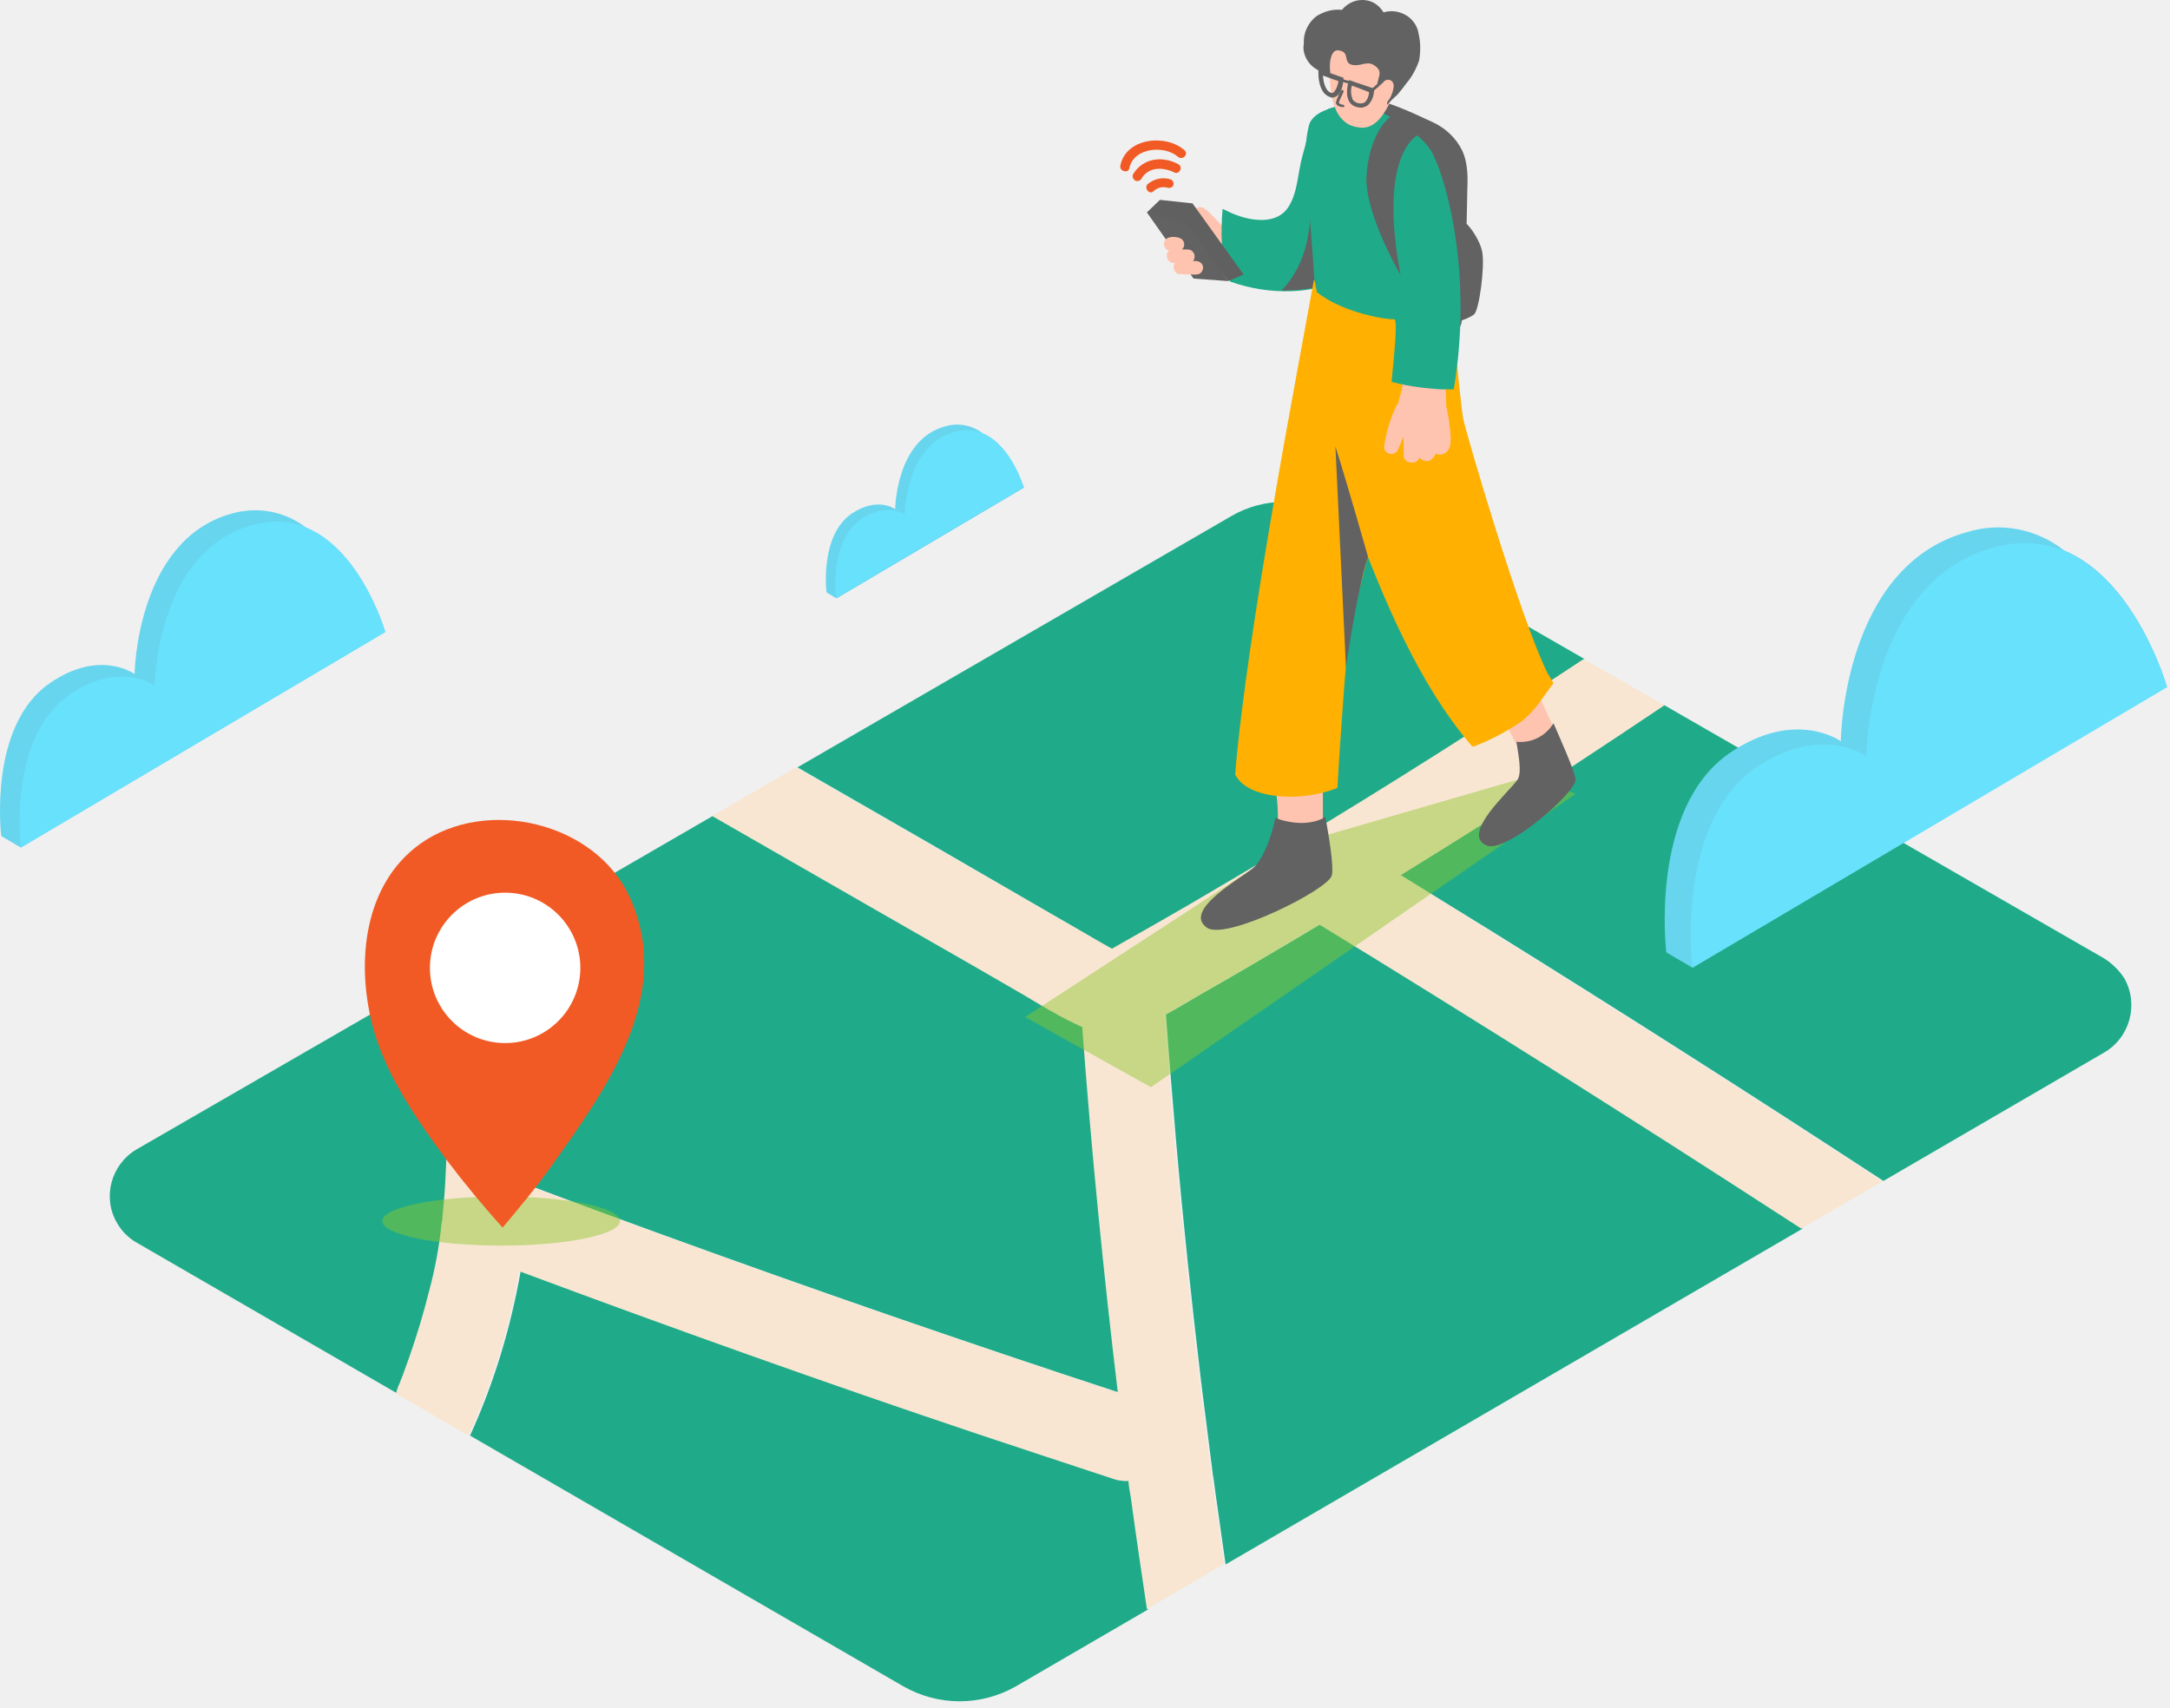
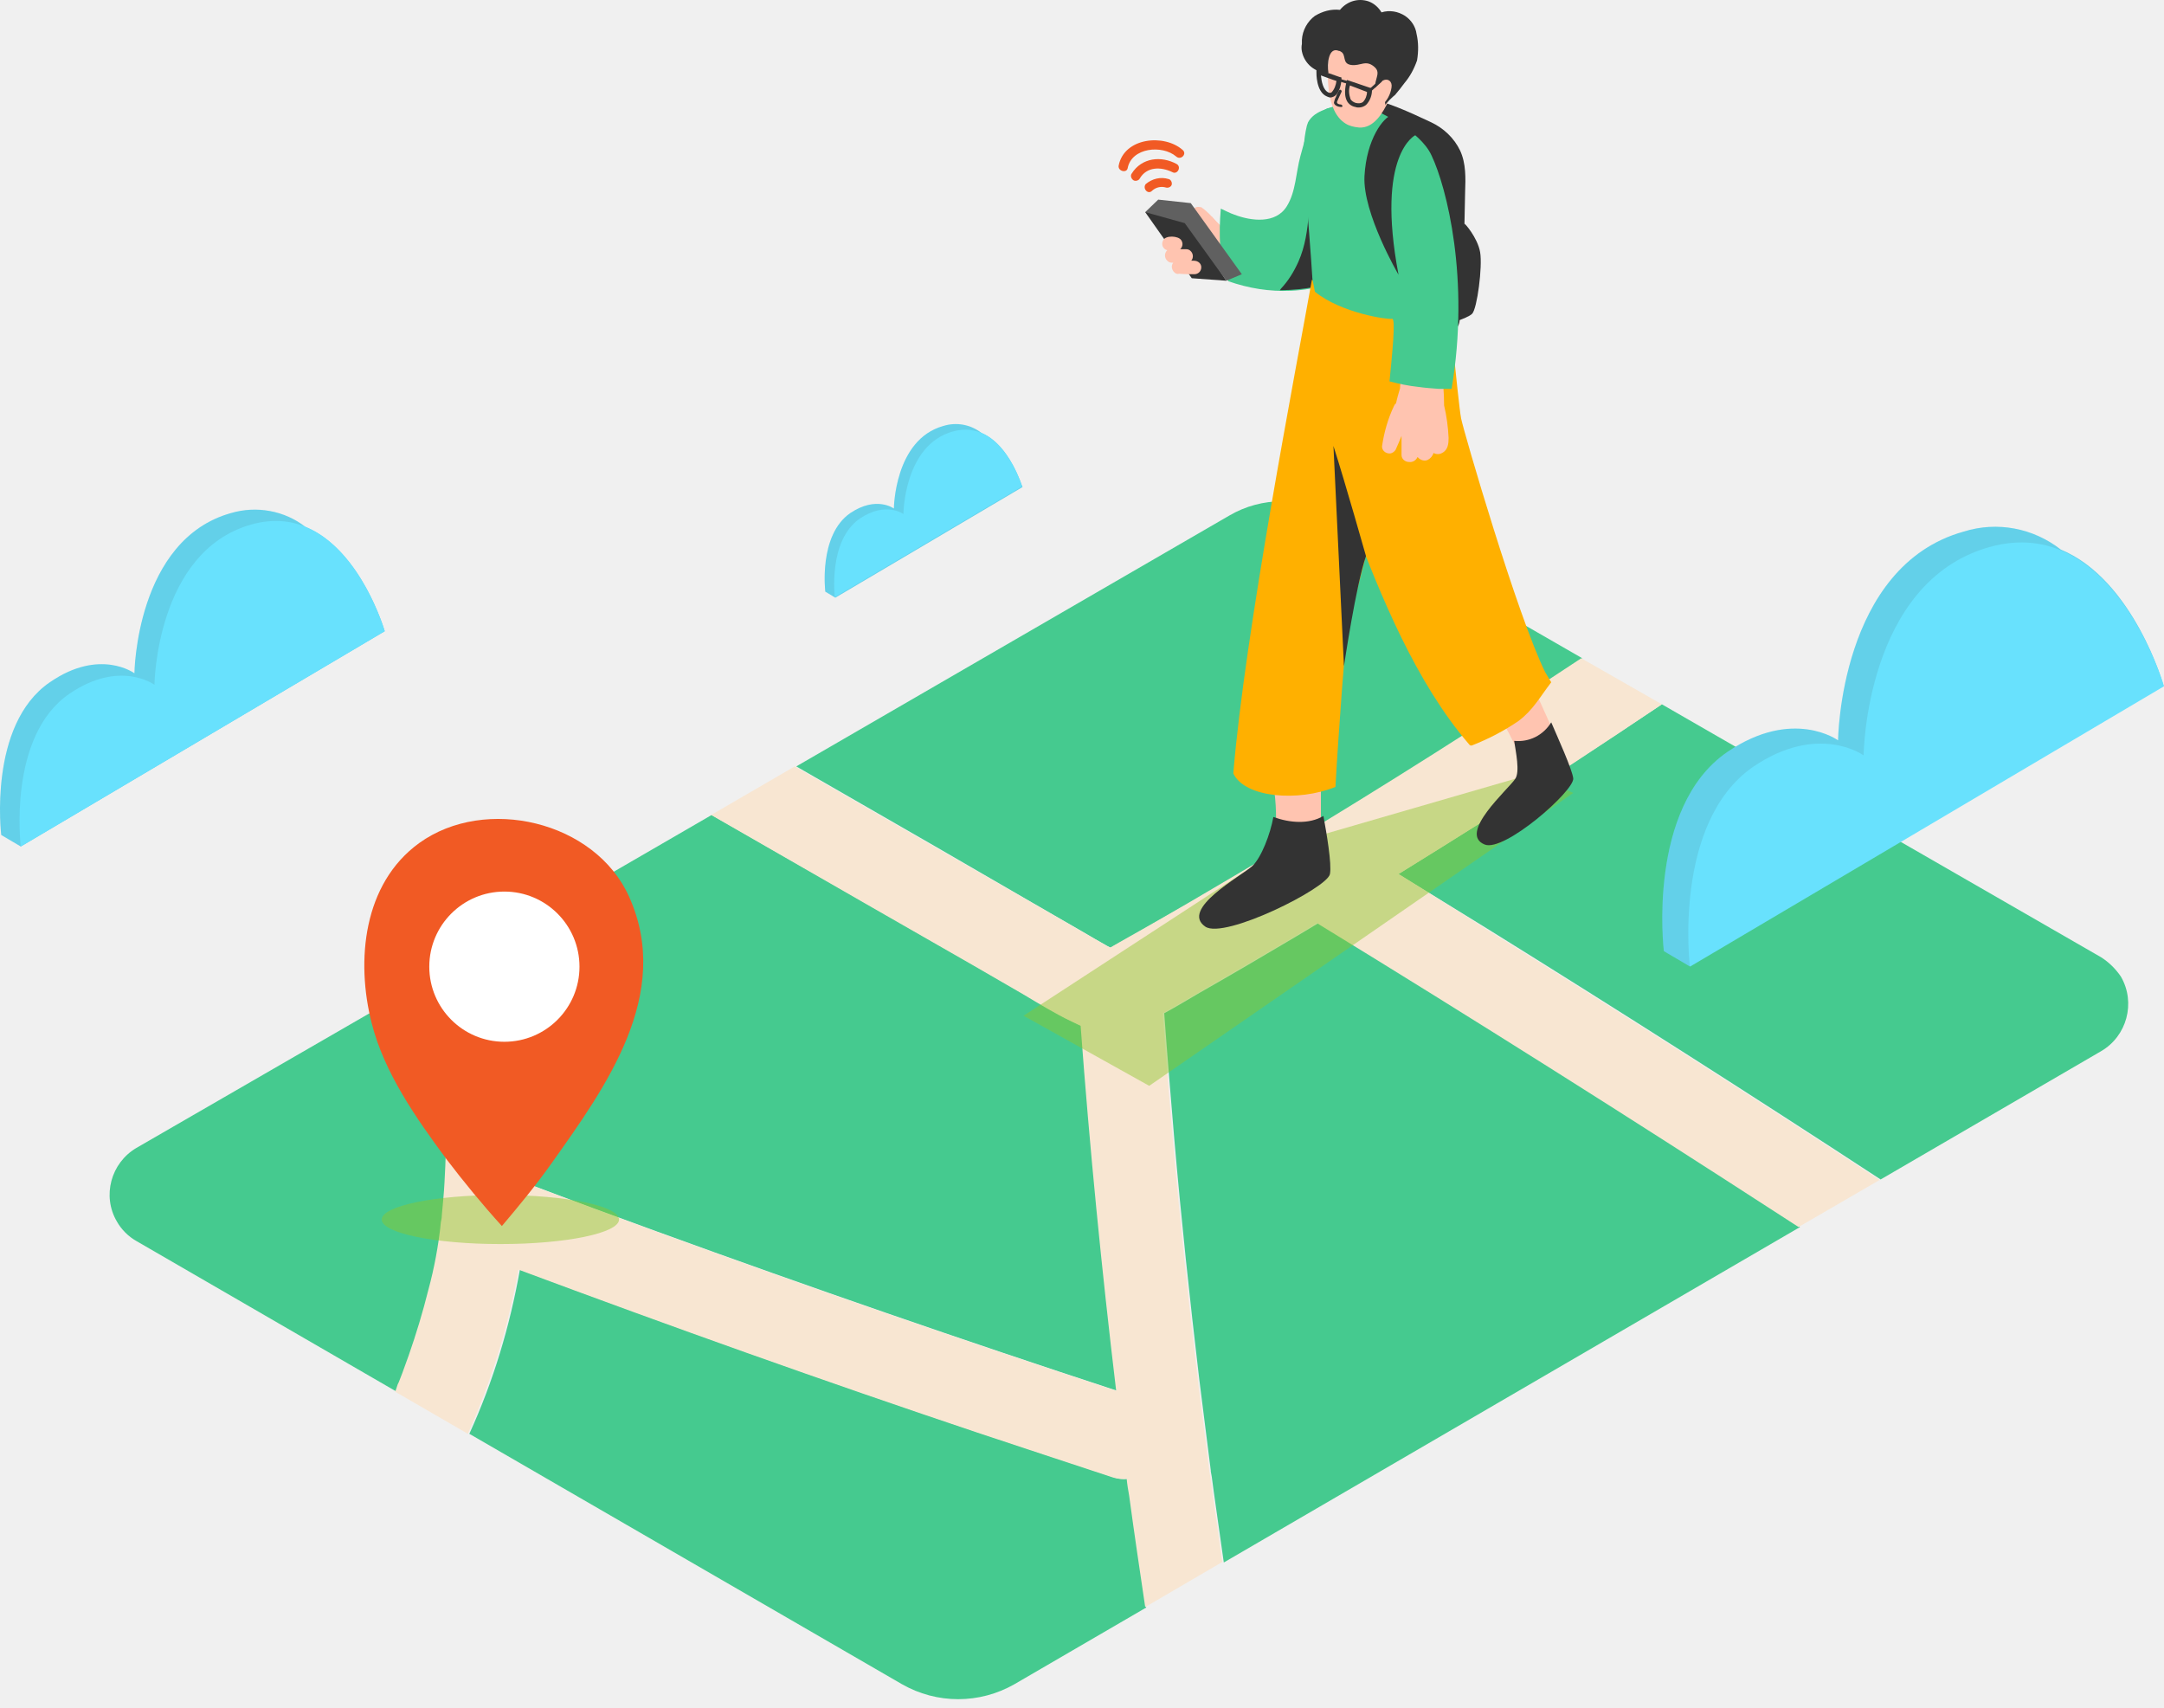
- <svg xmlns="http://www.w3.org/2000/svg" width="305" height="240" viewBox="0 0 305 240" fill="none">
-   <path d="M56.41 194.546C56.551 194.123 56.763 193.7 56.904 193.278C57.256 192.432 57.538 191.586 57.82 190.741C58.877 187.71 59.793 184.68 60.568 181.579C61.414 178.479 61.977 175.378 62.33 172.207C62.33 172.418 62.118 173.616 62.259 172.771L62.33 172.136C62.4 171.784 62.4 171.432 62.471 171.15C62.541 170.375 62.612 169.6 62.682 168.824C62.823 167.274 62.894 165.724 62.964 164.173C63.035 161.002 63.035 157.831 62.823 154.589C62.753 153.039 62.612 151.489 62.4 149.938C62.4 149.586 62.33 149.304 62.259 148.952V148.67C62.118 147.895 62.048 147.12 61.907 146.344C61.414 143.526 60.85 140.707 60.075 137.958L19.202 161.566C15.608 163.68 14.34 168.331 16.454 171.925C17.088 173.053 18.075 174.039 19.202 174.673L55.847 195.885L56.34 194.828L56.41 194.546Z" fill="#1FAB89" />
-   <path d="M145.414 127.106L152.25 131.053C153.448 131.757 154.646 132.462 155.914 133.167L156.337 133.378L157.746 132.603L160.988 130.771C163.173 129.502 165.357 128.234 167.612 126.966C172.052 124.358 176.491 121.751 180.931 119.073C195.025 110.616 208.978 101.808 222.72 92.647L187.837 72.563C183.257 69.885 177.619 69.885 173.038 72.563L112.082 107.868L131.672 119.143L145.414 127.106Z" fill="#1FAB89" />
-   <path d="M158.804 208.147C158.099 208.217 157.465 208.147 156.83 207.936C150.418 205.821 144.075 203.707 137.663 201.593C116.028 194.335 94.535 186.654 73.182 178.69C71.773 186.654 69.448 194.405 66.065 201.805L126.951 237.04C131.884 239.858 137.874 239.858 142.807 237.04L161.34 226.258C160.565 221.043 159.79 215.828 159.085 210.684C159.015 209.768 158.945 208.993 158.804 208.147Z" fill="#1FAB89" />
-   <path d="M74.592 166.711C80.511 168.966 86.501 171.15 92.491 173.335C113.985 181.157 135.549 188.627 157.253 195.744C155.139 178.69 153.518 161.566 152.25 144.372C151.827 144.231 151.475 144.019 151.052 143.808C148.656 142.68 146.471 141.271 144.146 139.932L136.958 135.774L122.934 127.741L100.173 114.704L70.505 131.898C70.998 133.378 71.421 134.858 71.773 136.338C74.24 146.274 75.156 156.492 74.592 166.711Z" fill="#1FAB89" />
-   <path d="M295.727 134.717L233.924 99.129C225.679 104.626 217.364 110.052 209.048 115.408C205.032 117.945 200.944 120.482 196.857 123.019C201.015 125.556 205.173 128.163 209.33 130.7C227.934 142.257 246.398 154.026 264.72 166.006L295.727 147.965C299.391 145.851 300.66 141.13 298.546 137.465C297.841 136.408 296.854 135.421 295.727 134.717Z" fill="#1FAB89" />
-   <path d="M185.582 129.925L182.411 131.828C177.901 134.506 173.461 137.113 168.881 139.721C167.19 140.707 165.569 141.694 163.877 142.61C164.3 148.459 164.794 154.378 165.287 160.227C166.273 171.573 167.471 182.848 168.81 194.124C169.163 196.942 169.515 199.761 169.867 202.509C170.079 203.989 170.22 205.469 170.431 206.949V207.09L170.572 207.865L170.854 209.979C171.347 213.291 171.77 216.604 172.263 219.916L253.374 172.701L250.978 171.15C229.344 157.127 207.569 143.385 185.582 129.925Z" fill="#1FAB89" />
-   <path d="M196.858 123.019C200.945 120.482 205.032 117.945 209.049 115.408C217.435 110.123 225.68 104.697 233.925 99.13L222.579 92.647C208.838 101.737 194.955 110.546 180.79 119.073C176.351 121.751 171.911 124.358 167.472 126.965C165.287 128.234 163.102 129.502 160.847 130.771L157.606 132.603L156.267 133.378L155.844 133.167C154.646 132.462 153.378 131.757 152.18 131.053L145.344 127.106L131.461 119.143L111.871 107.868L100.102 114.704L122.794 127.741L136.817 135.774L144.005 139.932C146.26 141.271 148.515 142.68 150.911 143.808C151.334 144.019 151.686 144.16 152.109 144.372C153.378 161.566 155.069 178.69 157.112 195.744C135.408 188.627 113.773 181.157 92.35 173.335C86.361 171.15 80.441 168.966 74.451 166.711C75.085 156.492 74.099 146.274 71.632 136.338C71.28 134.858 70.857 133.378 70.364 131.898L59.864 137.959C60.568 140.707 61.132 143.455 61.626 146.274C61.766 147.049 61.907 147.825 61.978 148.6V148.882C61.978 149.234 62.048 149.516 62.119 149.868C62.33 151.419 62.471 152.969 62.542 154.519C62.753 157.69 62.823 160.862 62.682 164.103C62.612 165.654 62.542 167.204 62.401 168.754C62.33 169.529 62.26 170.305 62.189 171.08C62.189 171.432 62.119 171.714 62.048 172.066L61.978 172.771C61.907 173.617 62.048 172.419 62.048 172.207C61.696 175.378 61.132 178.479 60.286 181.58C59.511 184.68 58.595 187.711 57.538 190.741C57.256 191.587 56.904 192.432 56.622 193.278C56.481 193.701 56.27 194.123 56.129 194.546L55.988 194.828L55.636 195.885L65.854 201.805C69.166 194.405 71.562 186.654 72.971 178.69C94.324 186.654 115.817 194.335 137.451 201.593C143.794 203.707 150.206 205.821 156.619 207.936C157.253 208.147 157.958 208.217 158.592 208.147C158.663 208.922 158.804 209.768 158.945 210.543C159.649 215.758 160.425 220.973 161.2 226.187L172.052 219.845C171.559 216.533 171.136 213.221 170.643 209.909L170.361 207.795L170.22 207.019V206.949C170.008 205.469 169.868 203.989 169.656 202.509C169.304 199.691 168.951 196.942 168.599 194.123C167.26 182.848 166.062 171.573 165.076 160.227C164.582 154.378 164.089 148.459 163.666 142.61C165.357 141.694 167.049 140.637 168.67 139.721C173.18 137.113 177.69 134.506 182.2 131.828L185.371 129.925C207.358 143.385 229.133 157.127 250.767 171.15L253.163 172.701L264.579 166.076C246.257 154.096 227.794 142.328 209.19 130.771C205.173 128.163 201.015 125.626 196.858 123.019Z" fill="#F8E6D2" />
-   <path opacity="0.46" d="M70.434 175.096C79.658 175.096 87.135 173.551 87.135 171.643C87.135 169.736 79.658 168.19 70.434 168.19C61.21 168.19 53.733 169.736 53.733 171.643C53.733 173.551 61.21 175.096 70.434 175.096Z" fill="#8EC62C" />
-   <path opacity="0.46" d="M144.075 142.962L180.861 119.002L215.391 108.996L221.451 111.603L161.763 152.828L144.075 142.962Z" fill="#8EC62C" />
-   <path d="M162.186 26.827C162.75 26.334 163.454 26.193 164.159 26.405C164.511 26.475 164.864 26.264 164.934 25.982C165.005 25.629 164.793 25.277 164.511 25.207C163.384 24.854 162.186 25.136 161.27 25.911C160.776 26.546 161.622 27.462 162.186 26.827Z" fill="#F15A24" />
-   <path d="M206.089 31.479C206.089 31.267 207.992 33.452 208.344 35.495C208.696 37.539 207.921 43.459 207.216 44.163C206.512 44.868 203.341 45.714 203.341 45.714" fill="#626262" />
-   <path d="M192.065 16.327C190.797 20.908 189.74 25.488 188.612 30.069C188.26 31.197 188.119 32.395 188.26 33.593C188.612 35.072 189.388 36.482 190.515 37.539C193.052 40.428 195.73 43.176 198.69 45.713C199.324 46.347 200.099 46.841 201.015 47.123C201.861 47.264 202.706 47.193 203.482 46.982C204.609 46.911 205.525 45.995 205.455 44.868C205.455 44.797 205.455 44.727 205.455 44.656C206.089 38.807 206.089 32.958 206.23 27.039C206.3 25.066 206.371 23.022 205.525 21.19C204.68 19.428 203.2 18.019 201.368 17.173C198.337 15.764 195.378 14.354 191.925 13.649" fill="#626262" />
-   <path d="M173.179 32.818C171.558 31.972 170.713 30.281 169.162 29.224L169.092 29.153H168.951C168.387 29.012 167.894 29.294 167.753 29.858C167.682 30.069 167.753 30.351 167.823 30.562C168.246 31.338 168.88 31.901 169.656 32.324C169.796 32.536 170.008 32.747 170.29 32.747C171.206 32.959 172.122 33.311 172.968 33.663C173.461 33.945 174.025 33.734 174.307 33.311C174.447 33.099 174.447 32.818 174.377 32.536C174.095 32.959 173.531 33.029 173.179 32.818Z" fill="#FFC4B0" />
-   <path d="M173.25 35.777C172.686 34.368 172.193 33.029 171.629 31.619C171.277 31.267 170.924 30.915 170.572 30.492C170.501 30.492 170.431 30.492 170.36 30.492C169.867 30.492 169.444 30.915 169.444 31.478C169.444 31.549 169.444 31.69 169.515 31.76L169.656 32.112C169.585 32.394 169.585 32.676 169.656 32.888L170.924 35.566C171.065 35.988 171.277 36.411 171.558 36.834L171.84 37.398C172.404 38.525 174.095 37.539 173.532 36.411L173.25 35.777Z" fill="#FFC4B0" />
-   <path d="M185.018 16.609L184.877 16.891C184.666 17.384 184.314 17.877 184.032 18.371C183.679 19.569 183.397 20.767 183.045 21.965C182.411 24.29 182.411 26.968 181.142 29.012C179.592 31.549 176.139 31.126 173.743 30.21C173.109 29.998 172.475 29.646 171.84 29.364C171.558 32.746 171.558 36.411 172.897 39.582C175.716 40.569 178.676 41.062 181.706 40.921C185.159 40.78 189.881 39.723 191.22 36.059L185.018 16.609Z" fill="#1FAB89" />
-   <path d="M184.666 23.022C184.102 27.602 184.666 32.535 182.763 36.834C182.129 38.243 181.354 39.512 180.297 40.639L180.156 40.851C184.243 40.78 185.793 40.146 185.793 40.146L185.159 19.851C185.018 20.203 184.807 21.049 184.454 22.247C184.666 22.458 184.736 22.74 184.666 23.022Z" fill="#626262" />
-   <path d="M161.199 29.858L167.753 39.16L172.615 39.512L166.062 29.576L161.199 29.858Z" fill="#626262" />
-   <path d="M163.031 28.096L167.612 28.589L174.8 38.596L172.615 39.512L166.766 31.408L161.199 29.858L163.031 28.096Z" fill="#606060" />
-   <path d="M168.035 36.693H167.683C168.035 36.27 167.965 35.636 167.542 35.284C167.401 35.143 167.189 35.072 166.908 35.072H166.132C166.485 34.72 166.555 34.227 166.273 33.804C165.851 33.169 164.089 33.099 163.736 33.804C163.455 34.297 163.595 34.861 164.089 35.143L164.3 35.213C163.877 35.636 163.877 36.27 164.3 36.693C164.512 36.904 164.723 36.975 165.005 36.975H165.146C164.793 37.398 164.934 38.032 165.357 38.384C165.498 38.525 165.78 38.596 165.991 38.525C166.696 38.596 167.401 38.596 168.106 38.596C168.669 38.596 169.092 38.173 169.092 37.609C169.092 37.116 168.669 36.693 168.035 36.693Z" fill="#FFC4B0" />
-   <path d="M179.24 110.405C179.662 113.012 179.733 115.69 179.451 118.368C179.381 118.932 179.31 119.566 179.169 120.2L185.934 119.073V110.405H179.24Z" fill="#FFC4B0" />
-   <path d="M179.24 114.986C178.817 117.382 177.548 120.694 176.28 121.892C174.729 123.301 166.062 127.952 169.656 130.419C172.333 132.251 186.85 124.992 187.203 123.019C187.485 121.61 186.709 117.17 186.287 114.845C184.243 116.043 181.565 115.831 179.24 114.986Z" fill="#626262" />
-   <path d="M187.978 110.757C188.401 103.076 189.458 89.052 189.669 88.347C189.881 87.361 193.686 72.703 193.686 72.703C192.629 67.77 191.713 62.837 191.079 57.834C189.881 57.763 192.488 44.374 191.361 44.092C189.035 43.599 186.851 40.357 184.666 39.371C182.411 51.985 175.223 89.052 173.602 108.854C175.223 112.307 182.763 112.871 187.978 110.757Z" fill="#FFB000" />
-   <path d="M209.824 99.13C211.515 101.032 213.418 105.331 214.616 107.516C214.898 108.009 215.179 108.502 215.391 108.995L219.76 105.401L215.32 95.536L209.824 99.13Z" fill="#FFC4B0" />
-   <path d="M218.351 101.667C217.223 103.499 215.25 104.486 213.136 104.274C213.347 105.754 213.981 108.644 213.277 109.63C212.29 111.11 205.173 117.311 208.978 118.862C211.726 119.989 221.592 111.321 221.451 109.56C221.31 108.291 219.196 103.64 218.351 101.667Z" fill="#626262" />
-   <path d="M206.793 104.767C206.864 104.908 207.075 104.979 207.216 104.908C209.542 103.992 211.726 102.865 213.77 101.455C215.814 99.905 216.73 98.143 218.351 96.029L217.505 94.62C213.629 86.797 206.018 60.724 205.666 58.891C205.243 56.777 203.481 37.75 203.481 37.75L186.075 34.579C186.075 34.579 186.709 51.21 188.048 65.938C188.683 68.546 189.528 71.083 190.444 73.549C194.32 83.838 199.324 96.1 206.793 104.767Z" fill="#FFB000" />
-   <path d="M203.904 61.64C203.834 60.089 203.622 58.539 203.27 57.059C203.27 55.297 203.129 53.536 202.847 51.774C200.945 51.703 199.042 51.703 197.139 51.844C197.139 52.76 197.139 53.747 197.069 54.663C196.857 55.368 196.646 56.072 196.505 56.777C196.364 56.848 196.293 56.989 196.223 57.13C195.377 58.891 194.814 60.864 194.532 62.838C194.532 63.401 195.025 63.824 195.589 63.824C195.941 63.824 196.223 63.613 196.434 63.331C196.716 62.697 196.998 62.062 197.28 61.358V64.036C197.28 64.599 197.773 65.022 198.337 65.022C198.83 65.093 199.324 64.811 199.535 64.317C199.887 64.74 200.451 64.952 200.945 64.74C201.367 64.529 201.649 64.177 201.79 63.754C202.143 63.965 202.636 63.965 202.988 63.754C203.834 63.331 203.904 62.415 203.904 61.64Z" fill="#FFC4B0" />
-   <path d="M201.508 21.894C199.888 18.3 193.827 15.552 191.502 14.565C190.797 14.565 190.022 14.636 189.317 14.706L188.401 14.847L187.767 14.988C187.414 15.059 187.133 15.2 186.78 15.27C186.357 15.482 185.935 15.763 185.441 16.045C185.371 16.116 185.3 16.116 185.23 16.116C184.878 16.398 184.525 16.75 184.243 17.102L184.173 17.173C183.961 18.089 183.82 19.076 183.82 19.992C183.75 22.74 183.75 25.559 183.961 28.307C184.173 31.971 184.525 35.636 184.737 39.3L185.089 41.062C188.824 44.092 195.378 45.008 195.941 44.868C196.505 44.727 195.941 50.012 195.589 53.676C196.928 54.029 198.267 54.311 199.606 54.452C200.592 54.592 201.579 54.663 202.565 54.733H204.327C206.935 39.3 203.623 26.334 201.508 21.894Z" fill="#1FAB89" />
-   <path d="M189.388 17.384C189.951 17.737 190.586 17.878 191.29 17.948C193.404 18.089 194.673 15.834 195.448 14.213C196.505 12.311 197.069 10.267 197.139 8.082C197.139 7.73 197.139 7.378 196.998 7.025C196.223 4.629 187.485 2.797 187.062 7.589C186.78 10.408 186.569 15.623 189.388 17.384Z" fill="#FFC4B0" />
-   <path d="M196.153 10.62C195.519 10.62 194.955 10.831 194.532 11.254C194.039 11.677 193.757 12.24 193.686 12.875C193.616 13.157 193.757 13.368 193.968 13.509C194.18 13.861 194.602 14.002 194.955 13.791H195.025C195.589 13.438 196.153 12.945 196.505 12.381C196.928 11.747 196.998 10.831 196.153 10.62Z" fill="#FFC4B0" />
-   <path d="M199.394 4.77C199.253 3.713 198.619 2.797 197.773 2.233C196.787 1.599 195.589 1.388 194.461 1.74C194.038 1.035 193.404 0.472 192.629 0.19C191.149 -0.304 189.599 0.19 188.612 1.388C187.344 1.247 186.146 1.599 185.089 2.233C184.032 3.008 183.327 4.277 183.256 5.616C183.256 5.827 183.256 6.039 183.256 6.18C183.186 6.532 183.186 6.884 183.256 7.237C183.609 8.998 185.159 10.267 186.991 10.267C186.78 8.998 186.991 6.532 188.471 7.166C188.542 7.166 188.612 7.166 188.683 7.237C189.599 7.659 188.824 8.928 190.163 9.139C191.501 9.351 192.277 8.294 193.545 9.492C194.814 10.69 192.065 12.029 194.955 14.284C194.955 14.425 194.955 14.566 195.025 14.777C195.025 14.566 196.152 13.508 196.364 13.368C196.857 12.804 197.28 12.24 197.703 11.676C198.478 10.76 199.042 9.703 199.465 8.505C199.676 7.237 199.676 5.968 199.394 4.77Z" fill="#626262" />
-   <path d="M195.871 12.311C196.012 11.465 195.377 10.972 194.673 11.324C193.686 11.888 193.052 12.945 192.981 14.143C192.981 14.354 193.052 14.566 193.193 14.777C193.193 14.848 193.263 14.918 193.334 14.918C193.616 15.2 194.109 15.2 194.391 14.918L194.461 14.848C195.236 14.213 195.73 13.297 195.871 12.311Z" fill="#FFC4B0" />
-   <path d="M187.273 13.72C187.133 13.72 186.921 13.649 186.78 13.579C185.23 12.945 185.3 10.267 185.3 10.126V9.703L185.723 9.844C186.921 10.267 188.331 10.76 188.542 10.831L188.824 10.901V11.183C188.824 11.394 188.683 13.086 187.767 13.579C187.626 13.649 187.414 13.72 187.273 13.72ZM185.935 10.619C186.005 11.394 186.216 12.663 186.992 13.015C187.133 13.086 187.273 13.086 187.414 13.015C187.837 12.592 188.049 11.958 188.119 11.394C187.626 11.254 186.569 10.831 185.935 10.619Z" fill="#626262" />
-   <path d="M191.29 15.129C191.149 15.129 190.938 15.129 190.797 15.059C190.304 14.988 189.81 14.636 189.599 14.213C189.035 13.156 189.528 11.606 189.528 11.535L189.599 11.253L193.122 12.451V12.663C193.122 13.438 192.84 14.213 192.277 14.777C191.995 14.988 191.642 15.129 191.29 15.129ZM190.022 12.029C189.81 12.663 189.881 13.297 190.092 13.931C190.233 14.213 190.585 14.425 190.867 14.495C191.22 14.566 191.572 14.566 191.854 14.354C192.206 14.002 192.418 13.438 192.418 12.945L190.022 12.029Z" fill="#626262" />
-   <path d="M194.179 11.254L192.77 12.522C192.629 12.663 192.84 12.945 193.052 12.804L194.461 11.536C194.673 11.324 194.391 11.113 194.179 11.254Z" fill="#626262" />
-   <path d="M188.753 14.706C188.542 14.706 188.189 14.636 188.189 14.354C188.26 14.213 188.33 14.001 188.401 13.861C188.542 13.579 188.683 13.226 188.824 12.944C188.894 12.874 188.824 12.733 188.753 12.662C188.683 12.592 188.542 12.662 188.471 12.733C188.33 13.015 188.119 13.367 188.048 13.649C187.908 13.861 187.837 14.142 187.767 14.424C187.767 14.847 188.401 15.059 188.753 15.059C189.106 15.059 188.965 14.777 188.753 14.706Z" fill="#626262" />
-   <path d="M189.951 11.465C189.387 11.324 188.894 11.183 188.401 11.042C188.189 10.972 188.119 11.324 188.33 11.394C188.824 11.535 189.387 11.747 189.881 11.817C190.092 11.888 190.162 11.465 189.951 11.465Z" fill="#626262" />
-   <path d="M192.277 78.27C192.277 78.27 189.387 68.052 187.696 62.767L189.176 93.774C189.176 93.774 190.867 82.287 192.277 78.27Z" fill="#626262" />
-   <path d="M199.253 19.005C199.253 19.005 193.616 21.613 196.857 38.666C196.857 38.666 191.783 29.999 192.065 24.784C192.347 19.569 194.743 16.468 195.941 16.186C197.139 15.905 199.887 17.878 199.253 19.005Z" fill="#626262" />
-   <path d="M183.961 17.666C182.904 21.965 183.961 26.334 183.891 28.801C183.891 26.123 184.173 23.445 184.736 20.838C185.23 18.864 185.934 16.328 187.626 15.059C187.696 15.13 184.525 15.552 183.961 17.666Z" fill="#1FAB89" />
-   <path d="M160.424 25.136C161.411 23.445 163.384 23.445 165.005 24.22C165.71 24.643 166.344 23.515 165.639 23.093C163.455 21.895 160.706 22.177 159.297 24.431C159.085 24.713 159.226 25.136 159.508 25.348C159.79 25.559 160.283 25.418 160.424 25.136Z" fill="#F15A24" />
-   <path d="M158.733 23.656C159.297 20.767 163.595 20.344 165.569 22.035C166.203 22.599 167.119 21.683 166.485 21.119C163.877 18.794 158.24 19.358 157.465 23.304C157.324 24.079 158.592 24.431 158.733 23.656Z" fill="#F15A24" />
-   <path d="M290.089 77.354C286.213 74.324 281.139 73.337 276.418 74.817C258.941 79.679 258.73 104.203 258.73 104.203C258.73 104.203 252.388 99.552 243.156 105.824C231.74 113.646 234.206 133.871 234.206 133.871L237.8 135.985L304.535 96.522C304.606 96.522 300.307 81.582 290.089 77.354Z" fill="#68E1FD" />
-   <path opacity="0.1" d="M290.089 77.354C286.213 74.324 281.139 73.337 276.418 74.817C258.941 79.679 258.73 104.203 258.73 104.203C258.73 104.203 252.388 99.552 243.156 105.824C231.74 113.646 234.206 133.871 234.206 133.871L237.8 135.985L304.535 96.522C304.606 96.522 300.307 81.582 290.089 77.354Z" fill="#626262" />
-   <path d="M237.871 136.056L304.606 96.593C304.606 96.593 297.488 72.069 280.012 77.002C262.535 81.935 262.324 106.318 262.324 106.318C262.324 106.318 255.982 101.667 246.75 107.939C235.404 115.831 237.871 136.056 237.871 136.056Z" fill="#68E1FD" />
-   <path d="M138.156 60.935C136.605 59.737 134.632 59.385 132.8 59.948C125.894 61.851 125.823 71.576 125.823 71.576C125.823 71.576 123.357 69.744 119.693 72.21C115.182 75.311 116.169 83.274 116.169 83.274L117.578 84.12L143.934 68.546C143.864 68.546 142.172 62.626 138.156 60.935Z" fill="#68E1FD" />
-   <path opacity="0.1" d="M138.156 60.935C136.605 59.737 134.632 59.385 132.8 59.948C125.894 61.851 125.823 71.576 125.823 71.576C125.823 71.576 123.357 69.744 119.693 72.21C115.182 75.311 116.169 83.274 116.169 83.274L117.578 84.12L143.934 68.546C143.864 68.546 142.172 62.626 138.156 60.935Z" fill="#626262" />
-   <path d="M117.508 84.049L143.863 68.475C143.863 68.475 141.045 58.82 134.139 60.723C127.233 62.626 127.162 72.35 127.162 72.35C127.162 72.35 124.696 70.518 121.031 72.985C116.521 76.085 117.508 84.049 117.508 84.049Z" fill="#68E1FD" />
-   <path d="M43.021 74.183C40.061 71.857 36.115 71.153 32.521 72.21C19.132 75.944 18.92 94.76 18.92 94.76C18.92 94.76 14.058 91.166 7.011 96.028C-1.728 102.018 0.175 117.522 0.175 117.522L2.923 119.143L54.155 88.841C54.155 88.841 50.843 77.424 43.021 74.183Z" fill="#68E1FD" />
-   <path opacity="0.1" d="M43.021 74.183C40.061 71.857 36.115 71.153 32.521 72.21C19.132 75.944 18.92 94.76 18.92 94.76C18.92 94.76 14.058 91.166 7.011 96.028C-1.728 102.018 0.175 117.522 0.175 117.522L2.923 119.143L54.155 88.841C54.155 88.841 50.843 77.424 43.021 74.183Z" fill="#626262" />
-   <path d="M2.923 119.143L54.155 88.841C54.155 88.841 48.729 70.025 35.34 73.831C21.95 77.636 21.739 96.381 21.739 96.381C21.739 96.381 16.877 92.787 9.759 97.65C1.021 103.64 2.923 119.143 2.923 119.143Z" fill="#68E1FD" />
-   <path d="M70.645 172.56C67.897 169.529 65.29 166.358 62.823 163.117C58.595 157.409 54.085 150.996 52.323 144.019C50.068 135.211 51.125 124.358 59.018 118.65C68.32 111.955 83.753 115.549 88.545 126.19C94.746 139.932 85.233 153.039 77.622 163.751C75.367 166.922 72.971 169.811 70.645 172.56Z" fill="#F15A24" />
-   <path d="M70.998 146.626C76.836 146.626 81.568 141.894 81.568 136.056C81.568 130.218 76.836 125.485 70.998 125.485C65.16 125.485 60.427 130.218 60.427 136.056C60.427 141.894 65.16 146.626 70.998 146.626Z" fill="white" />
+ <svg xmlns="http://www.w3.org/2000/svg" width="199" height="157" viewBox="0 0 199 157" fill="none">
+   <path d="M36.853 127.097C36.945 126.821 37.083 126.545 37.175 126.269C37.406 125.716 37.59 125.164 37.774 124.611C38.464 122.631 39.063 120.652 39.569 118.626C40.122 116.6 40.49 114.575 40.72 112.503C40.72 112.641 40.582 113.424 40.674 112.871L40.72 112.457C40.766 112.227 40.766 111.997 40.812 111.812C40.858 111.306 40.904 110.8 40.95 110.293C41.042 109.28 41.089 108.268 41.135 107.255C41.181 105.183 41.181 103.111 41.042 100.993C40.996 99.981 40.904 98.968 40.766 97.955C40.766 97.725 40.72 97.541 40.674 97.31V97.126C40.582 96.62 40.536 96.113 40.444 95.607C40.122 93.765 39.754 91.924 39.247 90.128L12.545 105.551C10.197 106.932 9.368 109.971 10.749 112.319C11.164 113.056 11.808 113.7 12.545 114.114L36.485 127.972L36.807 127.281L36.853 127.097Z" fill="#45CA8F" />
+   <path d="M95 83.039L99.466 85.617C100.248 86.078 101.031 86.538 101.859 86.998L102.136 87.136L103.056 86.63L105.174 85.433C106.601 84.604 108.029 83.776 109.502 82.947C112.402 81.243 115.303 79.54 118.203 77.791C127.411 72.266 136.526 66.511 145.504 60.526L122.715 47.405C119.722 45.656 116.039 45.656 113.047 47.405L73.224 70.471L86.022 77.837L95 83.039Z" fill="#45CA8F" />
+   <path d="M103.747 135.983C103.286 136.029 102.872 135.983 102.458 135.845C98.268 134.464 94.125 133.082 89.935 131.701C75.801 126.959 61.76 121.941 47.81 116.739C46.889 121.941 45.37 127.005 43.16 131.839L82.937 154.859C86.16 156.7 90.073 156.7 93.296 154.859L105.404 147.815C104.898 144.408 104.391 141.001 103.931 137.64C103.885 137.042 103.839 136.535 103.747 135.983Z" fill="#45CA8F" />
+   <path d="M48.732 108.912C52.599 110.386 56.512 111.813 60.425 113.24C74.467 118.35 88.555 123.23 102.735 127.88C101.354 116.739 100.295 105.552 99.466 94.318C99.19 94.226 98.96 94.088 98.683 93.95C97.118 93.213 95.691 92.293 94.172 91.418L89.476 88.701L80.314 83.453L65.444 74.936L46.062 86.169C46.384 87.136 46.66 88.103 46.89 89.07C48.502 95.561 49.1 102.237 48.732 108.912Z" fill="#45CA8F" />
+   <path d="M193.199 88.011L152.824 64.761C147.437 68.352 142.005 71.897 136.572 75.396C133.948 77.053 131.278 78.711 128.607 80.368C131.324 82.026 134.04 83.729 136.756 85.386C148.91 92.937 160.972 100.625 172.942 108.452L193.199 96.666C195.593 95.285 196.422 92.2 195.041 89.806C194.58 89.115 193.936 88.471 193.199 88.011Z" fill="#45CA8F" />
+   <path d="M121.241 84.88L119.17 86.123C116.223 87.873 113.323 89.576 110.33 91.28C109.225 91.924 108.166 92.569 107.062 93.167C107.338 96.989 107.66 100.856 107.982 104.677C108.627 112.089 109.409 119.455 110.284 126.821C110.514 128.663 110.745 130.504 110.975 132.3C111.113 133.267 111.205 134.233 111.343 135.2V135.292L111.435 135.799L111.619 137.18C111.942 139.344 112.218 141.508 112.54 143.671L165.53 112.826L163.965 111.813C149.831 102.651 135.605 93.674 121.241 84.88Z" fill="#45CA8F" />
+   <path d="M128.607 80.368C131.278 78.711 133.948 77.054 136.572 75.396C142.051 71.943 147.437 68.398 152.824 64.761L145.411 60.526C136.434 66.465 127.364 72.22 118.111 77.79C115.21 79.54 112.31 81.243 109.41 82.947C107.982 83.775 106.555 84.604 105.082 85.433L102.964 86.63L102.089 87.136L101.813 86.998C101.031 86.537 100.202 86.077 99.419 85.617L94.954 83.039L85.884 77.836L73.085 70.47L65.397 74.936L80.221 83.453L89.383 88.701L94.079 91.418C95.552 92.292 97.025 93.213 98.591 93.95C98.867 94.088 99.097 94.18 99.373 94.318C100.202 105.551 101.307 116.739 102.642 127.88C88.462 123.23 74.328 118.35 60.333 113.24C56.419 111.813 52.552 110.385 48.639 108.912C49.053 102.237 48.409 95.561 46.797 89.07C46.567 88.103 46.291 87.136 45.969 86.169L39.109 90.129C39.569 91.924 39.938 93.719 40.26 95.561C40.352 96.067 40.444 96.574 40.49 97.08V97.264C40.49 97.495 40.536 97.679 40.582 97.909C40.72 98.922 40.812 99.935 40.858 100.948C40.996 103.019 41.043 105.091 40.95 107.209C40.904 108.222 40.858 109.234 40.766 110.247C40.72 110.754 40.674 111.26 40.628 111.767C40.628 111.997 40.582 112.181 40.536 112.411L40.49 112.871C40.444 113.424 40.536 112.641 40.536 112.503C40.306 114.575 39.938 116.601 39.385 118.626C38.879 120.652 38.28 122.632 37.59 124.611C37.406 125.164 37.175 125.716 36.991 126.269C36.899 126.545 36.761 126.821 36.669 127.097L36.577 127.281L36.347 127.972L43.022 131.839C45.186 127.005 46.751 121.941 47.672 116.739C61.622 121.941 75.663 126.959 89.797 131.701C93.941 133.082 98.13 134.463 102.32 135.845C102.734 135.983 103.194 136.029 103.609 135.983C103.655 136.489 103.747 137.042 103.839 137.548C104.299 140.955 104.806 144.362 105.312 147.769L112.402 143.625C112.08 141.461 111.803 139.297 111.481 137.134L111.297 135.753L111.205 135.246V135.2C111.067 134.233 110.975 133.266 110.837 132.3C110.607 130.458 110.376 128.663 110.146 126.821C109.271 119.455 108.489 112.089 107.844 104.677C107.522 100.855 107.2 96.988 106.923 93.167C108.028 92.569 109.133 91.878 110.192 91.279C113.139 89.576 116.085 87.873 119.032 86.123L121.103 84.88C135.467 93.674 149.693 102.651 163.827 111.813L165.392 112.825L172.85 108.498C160.88 100.671 148.818 92.983 136.664 85.433C134.04 83.729 131.324 82.072 128.607 80.368Z" fill="#F8E6D2" />
+   <path opacity="0.46" d="M46.015 114.391C52.041 114.391 56.926 113.381 56.926 112.135C56.926 110.889 52.041 109.879 46.015 109.879C39.989 109.879 35.103 110.889 35.103 112.135C35.103 113.381 39.989 114.391 46.015 114.391Z" fill="#8EC62C" />
+   <path opacity="0.46" d="M94.125 93.397L118.157 77.745L140.716 71.207L144.675 72.91L105.681 99.843L94.125 93.397Z" fill="#8EC62C" />
+   <path d="M105.957 17.526C106.326 17.204 106.786 17.112 107.246 17.25C107.477 17.296 107.707 17.158 107.753 16.974C107.799 16.744 107.661 16.514 107.477 16.468C106.74 16.237 105.957 16.422 105.359 16.928C105.037 17.342 105.589 17.941 105.957 17.526Z" fill="#F15A24" />
+   <path d="M134.639 20.565C134.639 20.427 135.882 21.854 136.112 23.189C136.343 24.524 135.836 28.392 135.376 28.852C134.915 29.312 132.844 29.865 132.844 29.865" fill="#333333" />
+   <path d="M125.477 10.666C124.649 13.659 123.958 16.651 123.222 19.644C122.991 20.381 122.899 21.163 122.991 21.946C123.222 22.913 123.728 23.833 124.465 24.524C126.122 26.412 127.871 28.207 129.805 29.864C130.219 30.279 130.726 30.601 131.324 30.785C131.877 30.877 132.429 30.831 132.936 30.693C133.672 30.647 134.271 30.049 134.225 29.312C134.225 29.266 134.225 29.22 134.225 29.174C134.639 25.353 134.639 21.532 134.731 17.664C134.777 16.375 134.823 15.04 134.271 13.843C133.718 12.692 132.751 11.771 131.554 11.219C129.575 10.298 127.641 9.377 125.385 8.917" fill="#333333" />
+   <path d="M113.139 21.439C112.08 20.887 111.528 19.782 110.515 19.091L110.469 19.045H110.377C110.009 18.953 109.686 19.137 109.594 19.506C109.548 19.644 109.594 19.828 109.64 19.966C109.917 20.473 110.331 20.841 110.837 21.117C110.929 21.255 111.067 21.393 111.252 21.393C111.85 21.532 112.449 21.762 113.001 21.992C113.323 22.176 113.692 22.038 113.876 21.762C113.968 21.624 113.968 21.439 113.922 21.255C113.738 21.532 113.369 21.578 113.139 21.439Z" fill="#FFC4B0" />
+   <path d="M113.185 23.373C112.817 22.453 112.495 21.578 112.126 20.657C111.896 20.427 111.666 20.197 111.436 19.92C111.39 19.92 111.344 19.92 111.298 19.92C110.975 19.92 110.699 20.197 110.699 20.565C110.699 20.611 110.699 20.703 110.745 20.749L110.837 20.979C110.791 21.163 110.791 21.348 110.837 21.486L111.666 23.235C111.758 23.511 111.896 23.788 112.08 24.064L112.265 24.432C112.633 25.169 113.738 24.524 113.369 23.788L113.185 23.373Z" fill="#FFC4B0" />
+   <path d="M120.874 10.851L120.782 11.035C120.644 11.357 120.413 11.679 120.229 12.002C119.999 12.784 119.815 13.567 119.585 14.35C119.17 15.869 119.17 17.618 118.342 18.953C117.329 20.611 115.073 20.334 113.508 19.736C113.093 19.598 112.679 19.368 112.265 19.183C112.08 21.393 112.08 23.787 112.955 25.859C114.797 26.504 116.73 26.826 118.71 26.734C120.966 26.642 124.05 25.951 124.925 23.557L120.874 10.851Z" fill="#45CA8F" />
+   <path d="M120.644 15.04C120.275 18.032 120.644 21.255 119.401 24.064C118.986 24.984 118.48 25.813 117.789 26.55L117.697 26.688C120.367 26.642 121.38 26.227 121.38 26.227L120.966 12.968C120.874 13.198 120.736 13.751 120.506 14.534C120.644 14.672 120.69 14.856 120.644 15.04Z" fill="#333333" />
+   <path d="M105.312 19.506L109.594 25.583L112.771 25.813L108.489 19.322L105.312 19.506Z" fill="#333333" />
+   <path d="M106.509 18.355L109.502 18.677L114.198 25.215L112.771 25.813L108.95 20.519L105.312 19.506L106.509 18.355Z" fill="#606060" />
+   <path d="M109.778 23.972H109.548C109.778 23.695 109.732 23.281 109.456 23.051C109.364 22.959 109.226 22.913 109.042 22.913H108.535C108.765 22.683 108.811 22.36 108.627 22.084C108.351 21.67 107.2 21.624 106.97 22.084C106.786 22.406 106.878 22.775 107.2 22.959L107.338 23.005C107.062 23.281 107.062 23.695 107.338 23.972C107.476 24.11 107.614 24.156 107.799 24.156H107.891C107.66 24.432 107.752 24.846 108.029 25.077C108.121 25.169 108.305 25.215 108.443 25.169C108.903 25.215 109.364 25.215 109.824 25.215C110.193 25.215 110.469 24.939 110.469 24.57C110.469 24.248 110.193 23.972 109.778 23.972Z" fill="#FFC4B0" />
+   <path d="M117.098 72.127C117.374 73.831 117.42 75.58 117.236 77.33C117.19 77.698 117.144 78.112 117.052 78.527L121.471 77.79V72.127H117.098Z" fill="#FFC4B0" />
+   <path d="M117.098 75.12C116.822 76.686 115.993 78.85 115.164 79.632C114.151 80.553 108.489 83.591 110.837 85.203C112.586 86.4 122.07 81.658 122.3 80.369C122.484 79.448 121.978 76.548 121.702 75.028C120.367 75.811 118.617 75.673 117.098 75.12Z" fill="#333333" />
+   <path d="M122.807 72.358C123.083 67.339 123.774 58.178 123.912 57.717C124.05 57.073 126.536 47.497 126.536 47.497C125.845 44.274 125.247 41.051 124.833 37.783C124.05 37.737 125.753 28.989 125.017 28.805C123.497 28.483 122.07 26.365 120.643 25.721C119.17 33.962 114.474 58.178 113.415 71.115C114.474 73.37 119.4 73.739 122.807 72.358Z" fill="#FFB000" />
+   <path d="M137.079 64.761C138.184 66.005 139.427 68.813 140.21 70.24C140.394 70.562 140.578 70.885 140.716 71.207L143.571 68.859L140.67 62.414L137.079 64.761Z" fill="#FFC4B0" />
+   <path d="M142.649 66.419C141.913 67.616 140.624 68.261 139.242 68.123C139.381 69.09 139.795 70.977 139.335 71.622C138.69 72.589 134.04 76.64 136.526 77.653C138.322 78.389 144.767 72.727 144.675 71.576C144.583 70.747 143.202 67.709 142.649 66.419Z" fill="#333333" />
+   <path d="M135.1 68.445C135.146 68.537 135.284 68.583 135.376 68.537C136.895 67.938 138.322 67.201 139.658 66.281C140.993 65.268 141.591 64.117 142.65 62.736L142.098 61.815C139.565 56.705 134.593 39.671 134.363 38.474C134.087 37.092 132.936 24.662 132.936 24.662L121.564 22.59C121.564 22.59 121.979 33.455 122.854 43.077C123.268 44.781 123.82 46.438 124.419 48.05C126.951 54.771 130.22 62.782 135.1 68.445Z" fill="#FFB000" />
+   <path d="M133.212 40.269C133.166 39.256 133.028 38.243 132.798 37.277C132.798 36.126 132.706 34.975 132.521 33.824C131.278 33.778 130.035 33.778 128.792 33.87C128.792 34.468 128.792 35.113 128.746 35.711C128.608 36.172 128.47 36.632 128.378 37.092C128.286 37.139 128.24 37.23 128.194 37.323C127.641 38.474 127.273 39.763 127.089 41.052C127.089 41.42 127.411 41.696 127.779 41.696C128.01 41.696 128.194 41.558 128.332 41.374C128.516 40.96 128.7 40.545 128.884 40.085V41.834C128.884 42.203 129.207 42.479 129.575 42.479C129.897 42.525 130.219 42.341 130.358 42.019C130.588 42.295 130.956 42.433 131.278 42.295C131.555 42.157 131.739 41.926 131.831 41.65C132.061 41.788 132.383 41.788 132.613 41.65C133.166 41.374 133.212 40.776 133.212 40.269Z" fill="#FFC4B0" />
+   <path d="M131.647 14.304C130.588 11.956 126.628 10.16 125.109 9.516C124.649 9.516 124.142 9.562 123.682 9.608L123.084 9.7L122.669 9.792C122.439 9.838 122.255 9.93 122.025 9.976C121.748 10.114 121.472 10.298 121.15 10.482C121.104 10.528 121.058 10.528 121.012 10.528C120.782 10.713 120.551 10.943 120.367 11.173L120.321 11.219C120.183 11.818 120.091 12.462 120.091 13.061C120.045 14.856 120.045 16.698 120.183 18.493C120.321 20.887 120.551 23.281 120.69 25.675L120.92 26.826C123.36 28.806 127.641 29.404 128.01 29.312C128.378 29.22 128.01 32.673 127.779 35.067C128.654 35.297 129.529 35.481 130.404 35.573C131.048 35.665 131.693 35.711 132.337 35.758H133.488C135.192 25.675 133.028 17.204 131.647 14.304Z" fill="#45CA8F" />
+   <path d="M123.728 11.357C124.096 11.588 124.511 11.68 124.971 11.726C126.352 11.818 127.181 10.345 127.687 9.286C128.378 8.043 128.746 6.707 128.792 5.28C128.792 5.05 128.792 4.82 128.7 4.59C128.194 3.024 122.485 1.827 122.209 4.958C122.025 6.8 121.887 10.206 123.728 11.357Z" fill="#FFC4B0" />
+   <path d="M128.148 6.938C127.733 6.938 127.365 7.076 127.089 7.352C126.767 7.628 126.582 7.996 126.536 8.411C126.49 8.595 126.582 8.733 126.721 8.825C126.859 9.055 127.135 9.147 127.365 9.009H127.411C127.779 8.779 128.148 8.457 128.378 8.088C128.654 7.674 128.7 7.076 128.148 6.938Z" fill="#FFC4B0" />
+   <path d="M130.265 3.116C130.173 2.426 129.758 1.827 129.206 1.459C128.561 1.045 127.779 0.907 127.042 1.137C126.766 0.676 126.352 0.308 125.845 0.124C124.878 -0.198 123.865 0.124 123.221 0.907C122.392 0.814 121.61 1.045 120.919 1.459C120.228 1.965 119.768 2.794 119.722 3.669C119.722 3.807 119.722 3.945 119.722 4.037C119.676 4.267 119.676 4.498 119.722 4.728C119.952 5.879 120.965 6.707 122.162 6.707C122.024 5.879 122.162 4.267 123.129 4.682C123.175 4.682 123.221 4.682 123.267 4.728C123.865 5.004 123.359 5.833 124.234 5.971C125.109 6.109 125.615 5.418 126.444 6.201C127.272 6.984 125.477 7.858 127.364 9.332C127.364 9.424 127.364 9.516 127.41 9.654C127.41 9.516 128.147 8.825 128.285 8.733C128.607 8.365 128.884 7.996 129.16 7.628C129.666 7.03 130.035 6.339 130.311 5.556C130.449 4.728 130.449 3.899 130.265 3.116Z" fill="#333333" />
+   <path d="M127.964 8.042C128.056 7.49 127.641 7.168 127.181 7.398C126.537 7.766 126.122 8.457 126.076 9.239C126.076 9.378 126.122 9.516 126.214 9.654C126.214 9.7 126.26 9.746 126.306 9.746C126.491 9.93 126.813 9.93 126.997 9.746L127.043 9.7C127.549 9.285 127.872 8.687 127.964 8.042Z" fill="#FFC4B0" />
+   <path d="M122.347 8.963C122.255 8.963 122.117 8.917 122.025 8.871C121.012 8.457 121.058 6.707 121.058 6.615V6.339L121.334 6.431C122.117 6.707 123.038 7.029 123.176 7.075L123.36 7.122V7.306C123.36 7.444 123.268 8.549 122.669 8.871C122.577 8.917 122.439 8.963 122.347 8.963ZM121.472 6.937C121.518 7.444 121.656 8.272 122.163 8.503C122.255 8.549 122.347 8.549 122.439 8.503C122.715 8.226 122.853 7.812 122.899 7.444C122.577 7.352 121.887 7.075 121.472 6.937Z" fill="#333333" />
+   <path d="M124.971 9.884C124.879 9.884 124.741 9.884 124.649 9.838C124.326 9.792 124.004 9.561 123.866 9.285C123.498 8.595 123.82 7.582 123.82 7.536L123.866 7.352L126.168 8.134V8.272C126.168 8.779 125.984 9.285 125.615 9.653C125.431 9.792 125.201 9.884 124.971 9.884ZM124.142 7.858C124.004 8.272 124.05 8.687 124.188 9.101C124.28 9.285 124.511 9.423 124.695 9.469C124.925 9.515 125.155 9.515 125.339 9.377C125.569 9.147 125.708 8.779 125.708 8.456L124.142 7.858Z" fill="#333333" />
+   <path d="M126.859 7.352L125.938 8.181C125.846 8.273 125.984 8.457 126.122 8.365L127.043 7.536C127.181 7.398 126.997 7.26 126.859 7.352Z" fill="#333333" />
+   <path d="M123.313 9.608C123.175 9.608 122.945 9.562 122.945 9.377C122.991 9.285 123.037 9.147 123.083 9.055C123.175 8.871 123.267 8.641 123.36 8.457C123.406 8.411 123.36 8.319 123.313 8.272C123.267 8.226 123.175 8.272 123.129 8.319C123.037 8.503 122.899 8.733 122.853 8.917C122.761 9.055 122.715 9.239 122.669 9.423C122.669 9.7 123.083 9.838 123.313 9.838C123.544 9.838 123.452 9.654 123.313 9.608Z" fill="#333333" />
+   <path d="M124.096 7.49C123.728 7.398 123.406 7.306 123.084 7.214C122.945 7.168 122.899 7.398 123.037 7.444C123.36 7.536 123.728 7.674 124.05 7.72C124.188 7.766 124.234 7.49 124.096 7.49Z" fill="#333333" />
+   <path d="M125.616 51.134C125.616 51.134 123.728 44.459 122.623 41.006L123.59 61.263C123.59 61.263 124.695 53.758 125.616 51.134Z" fill="#333333" />
+   <path d="M130.173 12.416C130.173 12.416 126.49 14.119 128.608 25.261C128.608 25.261 125.293 19.598 125.477 16.191C125.661 12.784 127.227 10.759 128.009 10.574C128.792 10.39 130.587 11.679 130.173 12.416Z" fill="#333333" />
+   <path d="M120.183 11.541C119.492 14.35 120.183 17.204 120.137 18.815C120.137 17.066 120.321 15.316 120.689 13.613C121.011 12.324 121.472 10.667 122.577 9.838C122.623 9.884 120.551 10.16 120.183 11.541Z" fill="#45CA8F" />
+   <path d="M104.806 16.421C105.451 15.316 106.74 15.316 107.799 15.823C108.259 16.099 108.673 15.362 108.213 15.086C106.786 14.303 104.99 14.488 104.069 15.961C103.931 16.145 104.023 16.421 104.208 16.559C104.392 16.697 104.714 16.605 104.806 16.421Z" fill="#F15A24" />
+   <path d="M103.701 15.454C104.069 13.567 106.878 13.291 108.167 14.396C108.581 14.764 109.18 14.165 108.765 13.797C107.062 12.278 103.379 12.646 102.872 15.224C102.78 15.731 103.609 15.961 103.701 15.454Z" fill="#F15A24" />
+   <path d="M189.515 50.535C186.983 48.556 183.669 47.911 180.584 48.878C169.166 52.054 169.028 68.076 169.028 68.076C169.028 68.076 164.885 65.037 158.854 69.135C151.396 74.245 153.007 87.458 153.007 87.458L155.355 88.839L198.953 63.058C198.999 63.058 196.191 53.298 189.515 50.535Z" fill="#68E1FD" />
+   <path opacity="0.1" d="M189.515 50.535C186.983 48.556 183.669 47.911 180.584 48.878C169.166 52.054 169.028 68.076 169.028 68.076C169.028 68.076 164.885 65.037 158.854 69.135C151.396 74.245 153.007 87.458 153.007 87.458L155.355 88.839L198.953 63.058C198.999 63.058 196.191 53.298 189.515 50.535Z" fill="#333333" />
+   <path d="M155.402 88.886L199 63.104C199 63.104 194.35 47.083 182.933 50.306C171.515 53.528 171.377 69.458 171.377 69.458C171.377 69.458 167.234 66.419 161.203 70.517C153.791 75.673 155.402 88.886 155.402 88.886Z" fill="#68E1FD" />
+   <path d="M90.258 39.809C89.245 39.026 87.956 38.796 86.759 39.164C82.247 40.408 82.201 46.761 82.201 46.761C82.201 46.761 80.59 45.564 78.196 47.175C75.249 49.201 75.894 54.403 75.894 54.403L76.814 54.956L94.033 44.781C93.987 44.781 92.882 40.914 90.258 39.809Z" fill="#68E1FD" />
+   <path opacity="0.1" d="M90.258 39.809C89.245 39.026 87.956 38.796 86.759 39.164C82.247 40.408 82.201 46.761 82.201 46.761C82.201 46.761 80.59 45.564 78.196 47.175C75.249 49.201 75.894 54.403 75.894 54.403L76.814 54.956L94.033 44.781C93.987 44.781 92.882 40.914 90.258 39.809Z" fill="#333333" />
+   <path d="M76.769 54.909L93.987 44.735C93.987 44.735 92.145 38.428 87.634 39.671C83.122 40.914 83.076 47.267 83.076 47.267C83.076 47.267 81.465 46.07 79.071 47.681C76.124 49.707 76.769 54.909 76.769 54.909Z" fill="#68E1FD" />
+   <path d="M28.106 48.464C26.172 46.944 23.594 46.484 21.246 47.175C12.499 49.615 12.361 61.907 12.361 61.907C12.361 61.907 9.184 59.559 4.58 62.736C-1.129 66.649 0.114 76.777 0.114 76.777L1.91 77.836L35.38 58.04C35.38 58.04 33.216 50.581 28.106 48.464Z" fill="#68E1FD" />
+   <path opacity="0.1" d="M28.106 48.464C26.172 46.944 23.594 46.484 21.246 47.175C12.499 49.615 12.361 61.907 12.361 61.907C12.361 61.907 9.184 59.559 4.58 62.736C-1.129 66.649 0.114 76.777 0.114 76.777L1.91 77.836L35.38 58.04C35.38 58.04 33.216 50.581 28.106 48.464Z" fill="#333333" />
+   <path d="M1.91 77.837L35.38 58.04C35.38 58.04 31.835 45.748 23.088 48.234C14.341 50.72 14.203 62.966 14.203 62.966C14.203 62.966 11.026 60.618 6.376 63.795C0.667 67.708 1.91 77.837 1.91 77.837Z" fill="#68E1FD" />
+   <path d="M46.153 112.734C44.357 110.754 42.654 108.682 41.042 106.565C38.28 102.835 35.334 98.646 34.183 94.088C32.709 88.333 33.4 81.243 38.556 77.514C44.633 73.141 54.716 75.489 57.846 82.441C61.898 91.418 55.683 99.981 50.711 106.979C49.237 109.051 47.672 110.938 46.153 112.734Z" fill="#F15A24" />
+   <path d="M46.383 95.791C50.197 95.791 53.289 92.7 53.289 88.886C53.289 85.072 50.197 81.98 46.383 81.98C42.569 81.98 39.477 85.072 39.477 88.886C39.477 92.7 42.569 95.791 46.383 95.791Z" fill="white" />
</svg>
